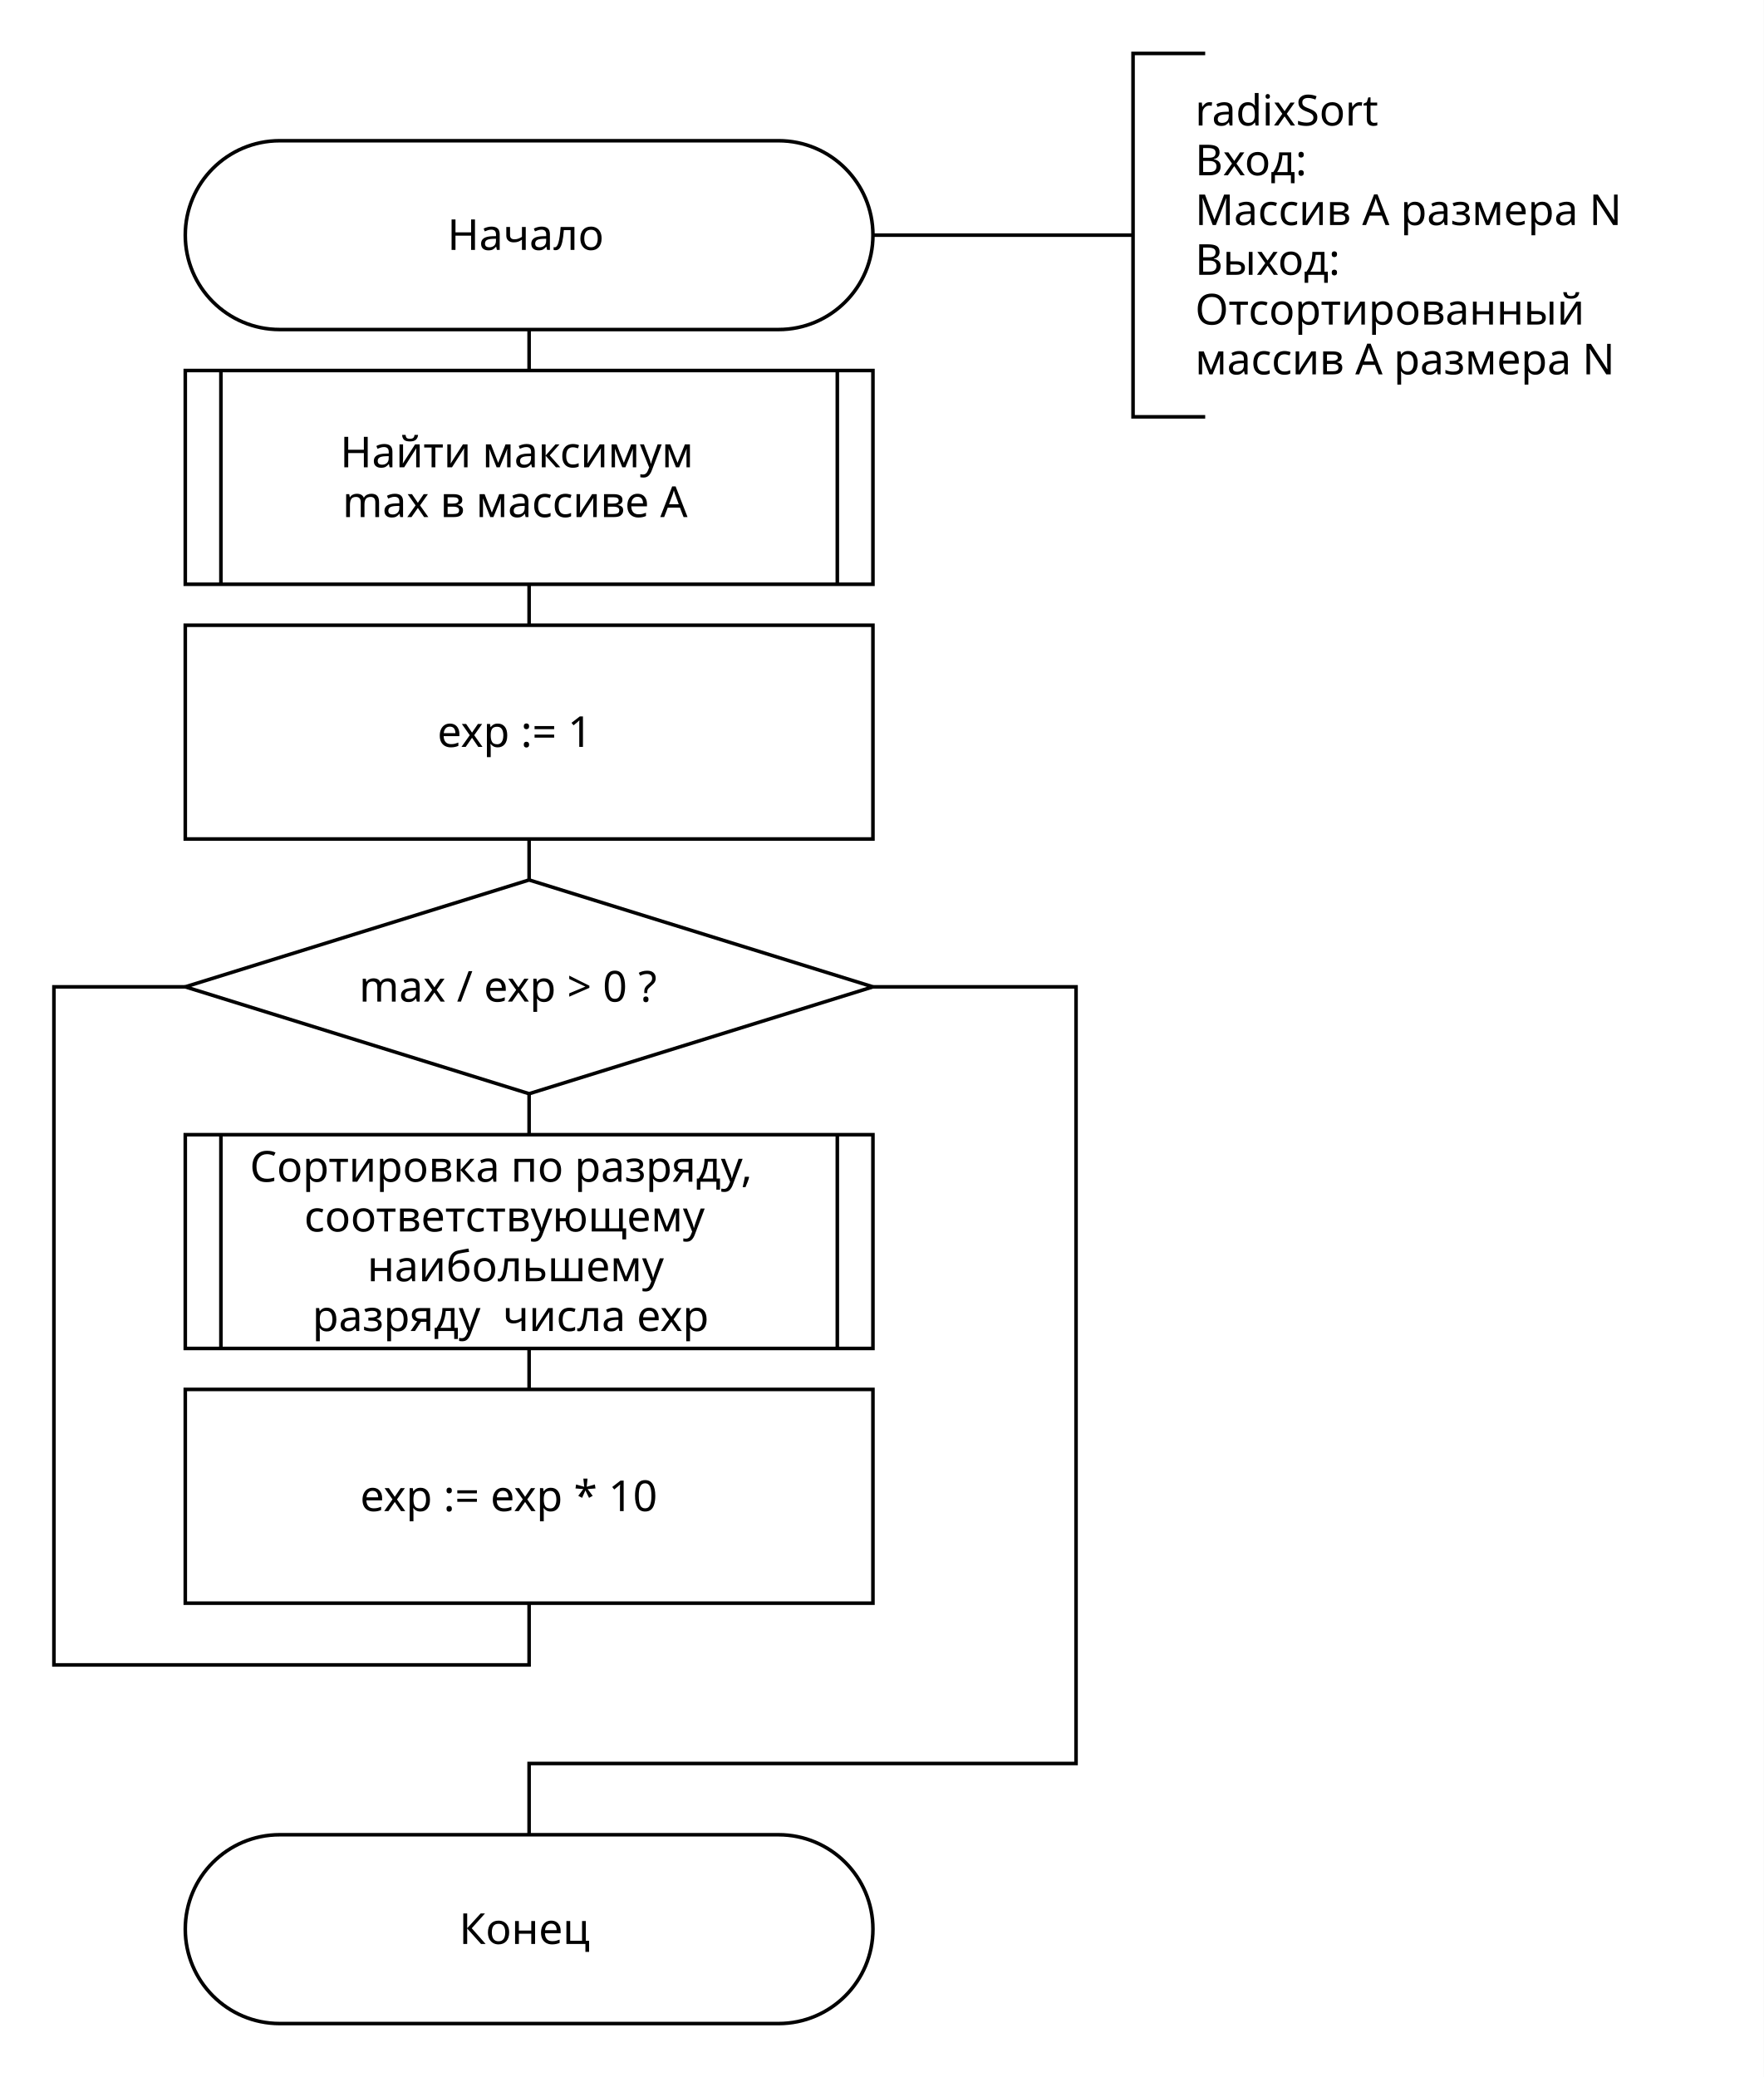
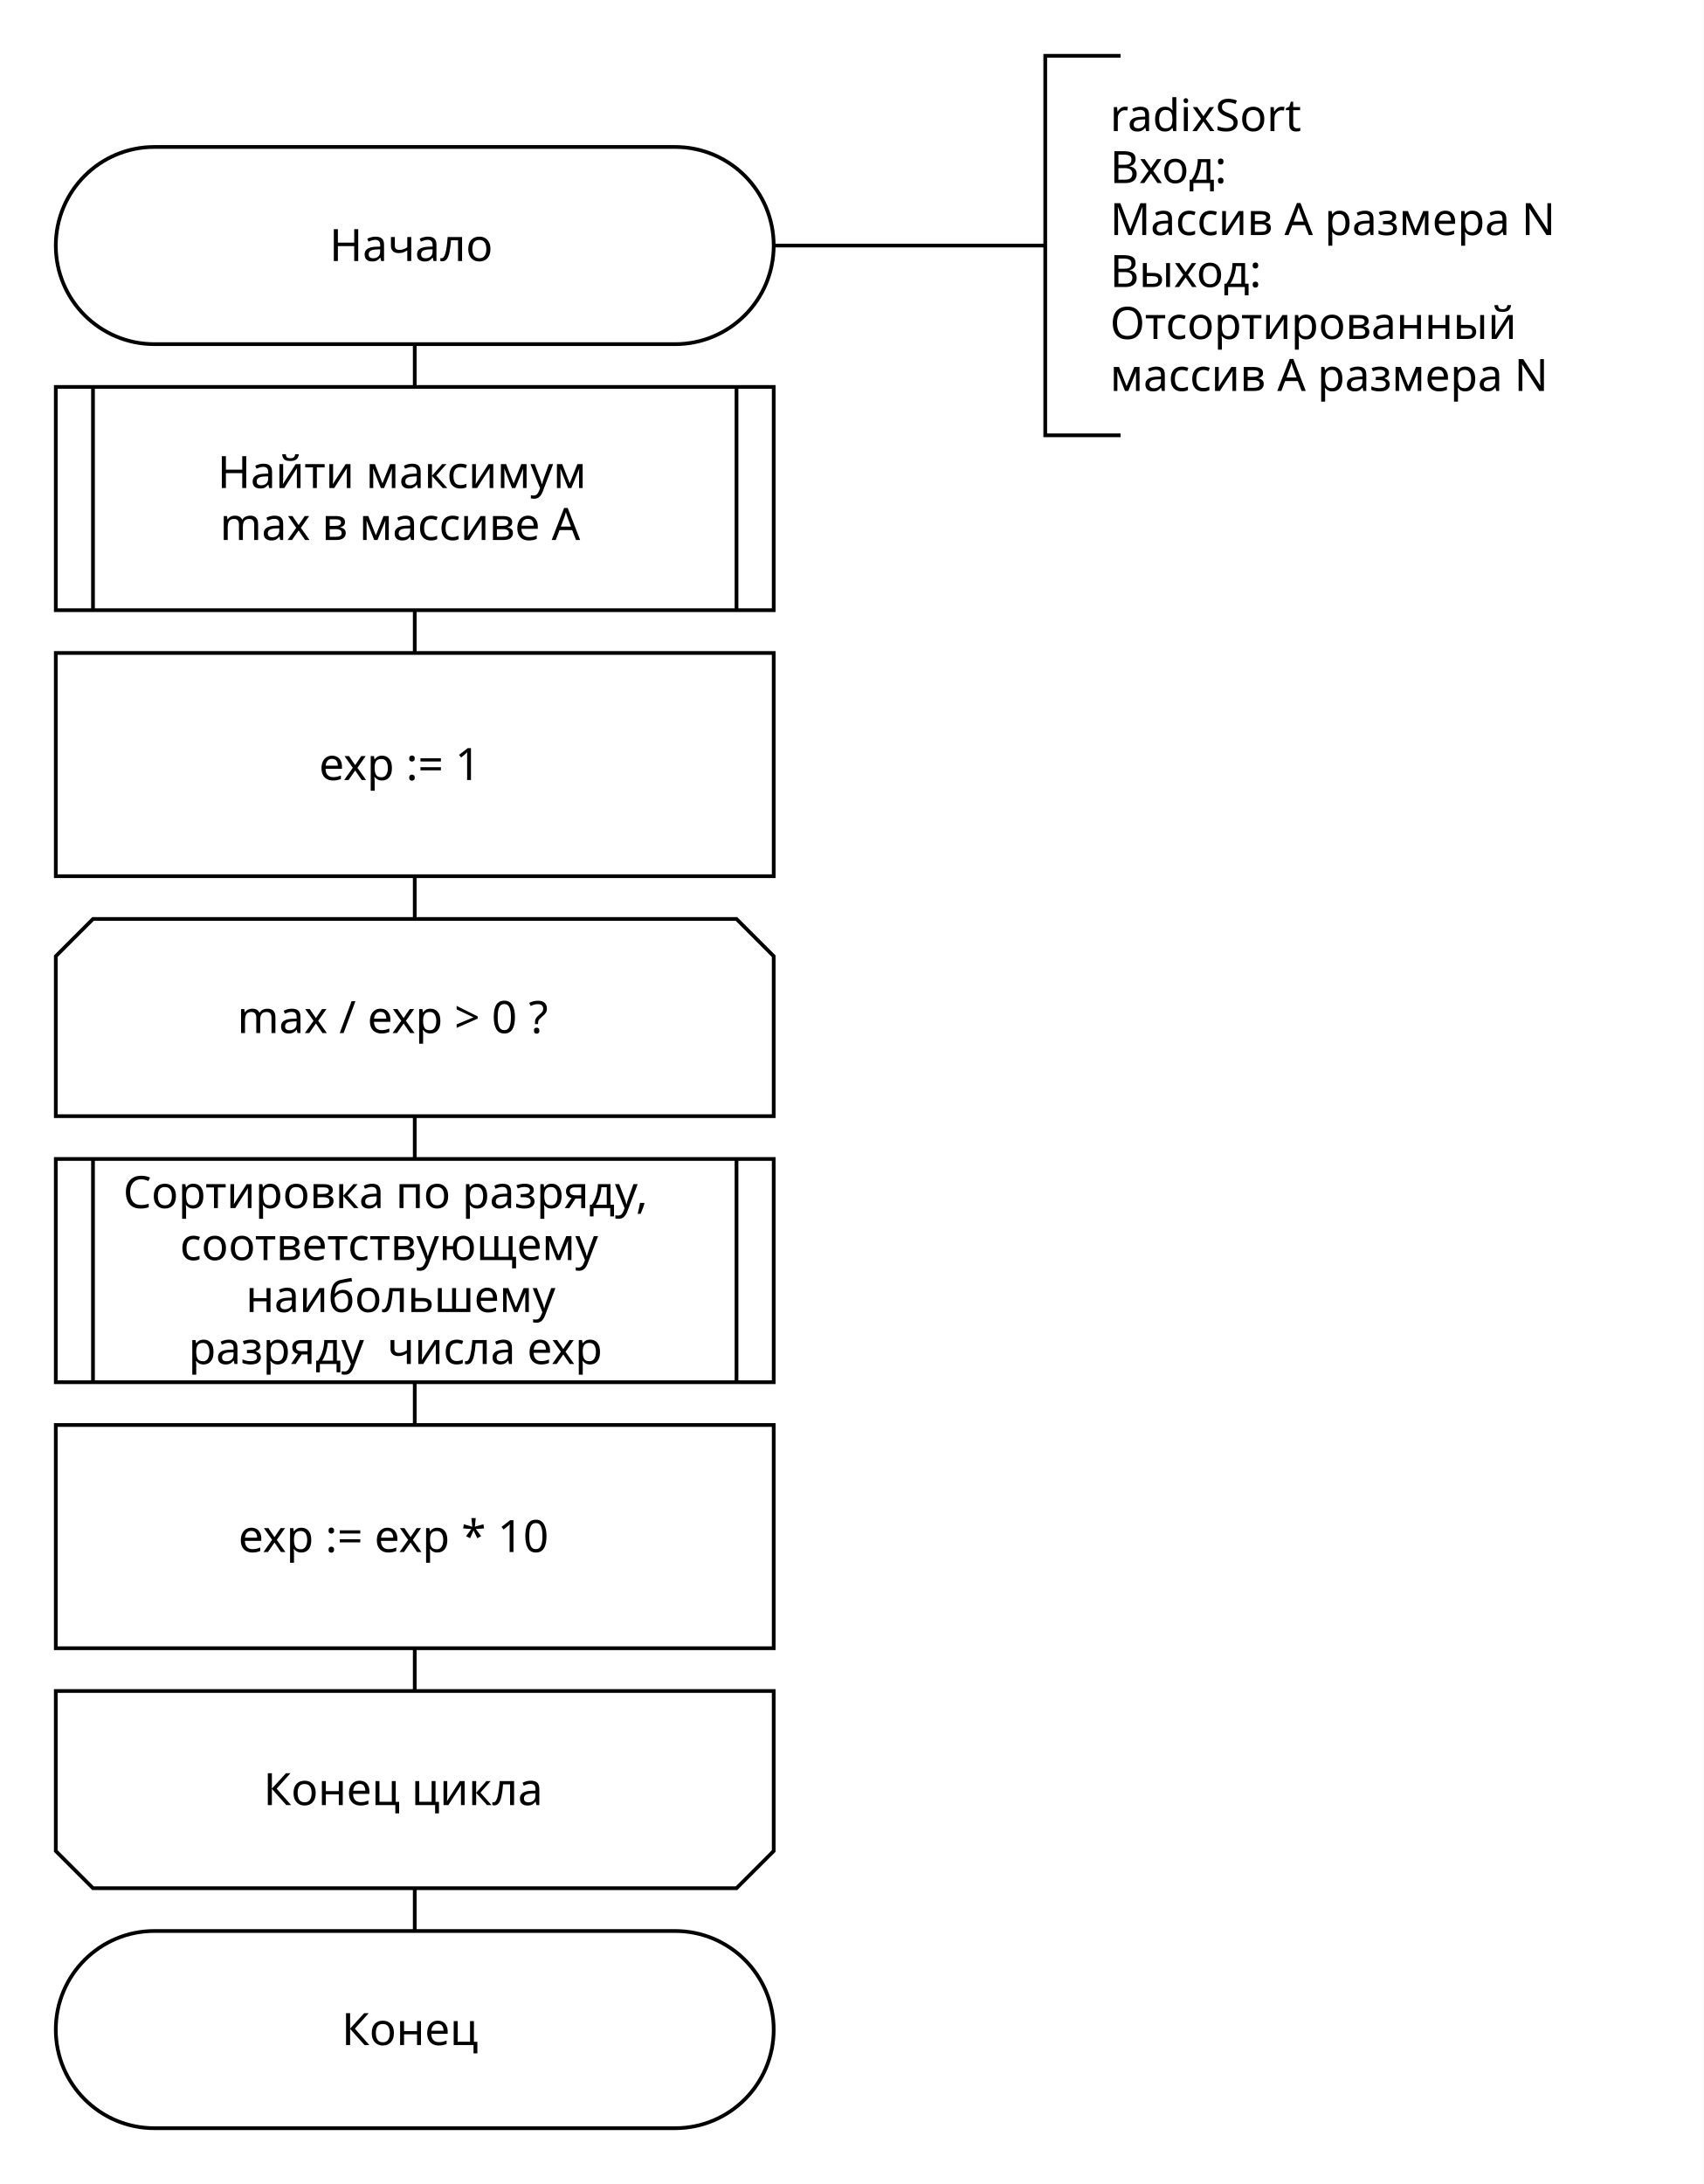
- <svg xmlns="http://www.w3.org/2000/svg" fill-opacity="1" color-rendering="auto" color-interpolation="auto" text-rendering="auto" stroke="black" stroke-linecap="square" width="495" stroke-miterlimit="10" shape-rendering="auto" stroke-opacity="1" fill="black" stroke-dasharray="none" font-weight="normal" stroke-width="1" height="583" font-family="'Dialog'" font-style="normal" stroke-linejoin="miter" font-size="12px" stroke-dashoffset="0" image-rendering="auto">
+ <svg xmlns="http://www.w3.org/2000/svg" fill-opacity="1" color-rendering="auto" color-interpolation="auto" text-rendering="auto" stroke="black" stroke-linecap="square" width="458" stroke-miterlimit="10" shape-rendering="auto" stroke-opacity="1" fill="black" stroke-dasharray="none" font-weight="normal" stroke-width="1" height="587" font-family="'Dialog'" font-style="normal" stroke-linejoin="miter" font-size="12px" stroke-dashoffset="0" image-rendering="auto">
  <defs id="genericDefs" />
  <g>
    <defs id="defs1">
      <clipPath clipPathUnits="userSpaceOnUse" id="clipPath1">
-         <path d="M0 0 L495 0 L495 583 L0 583 L0 0 Z" />
+         <path d="M0 0 L458 0 L458 587 L0 587 L0 0 Z" />
      </clipPath>
      <clipPath clipPathUnits="userSpaceOnUse" id="clipPath2">
-         <path d="M430 91 L925 91 L925 674 L430 674 L430 91 Z" />
+         <path d="M467 91 L925 91 L925 678 L467 678 L467 91 Z" />
      </clipPath>
    </defs>
-     <g fill="white" text-rendering="geometricPrecision" shape-rendering="geometricPrecision" transform="translate(-430,-91)" stroke="white">
-       <rect x="430" width="495" height="583" y="91" clip-path="url(#clipPath2)" stroke="none" />
+     <g fill="white" text-rendering="geometricPrecision" shape-rendering="geometricPrecision" transform="translate(-467,-91)" stroke="white">
+       <rect x="467" width="458" height="587" y="91" clip-path="url(#clipPath2)" stroke="none" />
    </g>
-     <g text-rendering="geometricPrecision" stroke-miterlimit="1.45" shape-rendering="geometricPrecision" transform="matrix(1,0,0,1,-430,-91)" stroke-linecap="butt">
+     <g text-rendering="geometricPrecision" stroke-miterlimit="1.45" shape-rendering="geometricPrecision" transform="matrix(1,0,0,1,-467,-91)" stroke-linecap="butt">
      <rect x="482" y="130.5" clip-path="url(#clipPath2)" fill="none" width="193" rx="26.5" ry="26.5" height="53" />
      <text x="555.584" xml:space="preserve" y="161.154" clip-path="url(#clipPath2)" font-family="sans-serif" stroke="none">Начало</text>
    </g>
-     <g text-rendering="geometricPrecision" stroke-miterlimit="1.45" shape-rendering="geometricPrecision" transform="matrix(1,0,0,1,-430,-91)" stroke-linecap="butt">
+     <g text-rendering="geometricPrecision" stroke-miterlimit="1.45" shape-rendering="geometricPrecision" transform="matrix(1,0,0,1,-467,-91)" stroke-linecap="butt">
      <path fill="none" d="M768.25 106 L748 106 L748 208 L768.25 208" clip-path="url(#clipPath2)" />
      <text x="765.42" xml:space="preserve" y="126.232" clip-path="url(#clipPath2)" font-family="sans-serif" stroke="none">radixSort</text>
      <text x="765.42" xml:space="preserve" y="140.201" clip-path="url(#clipPath2)" font-family="sans-serif" stroke="none">Вход:</text>
      <text x="765.42" xml:space="preserve" y="154.17" clip-path="url(#clipPath2)" font-family="sans-serif" stroke="none">Массив A размера N</text>
      <text x="765.42" xml:space="preserve" y="168.139" clip-path="url(#clipPath2)" font-family="sans-serif" stroke="none">Выход:</text>
      <text x="765.42" xml:space="preserve" y="182.107" clip-path="url(#clipPath2)" font-family="sans-serif" stroke="none">Отсортированный</text>
      <text x="765.42" xml:space="preserve" y="196.076" clip-path="url(#clipPath2)" font-family="sans-serif" stroke="none">массив A размера N</text>
    </g>
-     <g text-rendering="geometricPrecision" stroke-miterlimit="1.45" shape-rendering="geometricPrecision" transform="matrix(1,0,0,1,-430,-91)" stroke-linecap="butt">
+     <g text-rendering="geometricPrecision" stroke-miterlimit="1.45" shape-rendering="geometricPrecision" transform="matrix(1,0,0,1,-467,-91)" stroke-linecap="butt">
      <rect fill="none" x="482" width="193" height="60" y="195" clip-path="url(#clipPath2)" />
      <path fill="none" d="M492 195 L492 255 M665 195 L665 255 M492 195 Z" clip-path="url(#clipPath2)" />
      <text x="525.481" xml:space="preserve" y="222.17" clip-path="url(#clipPath2)" font-family="sans-serif" stroke="none">Найти максимум</text>
      <text x="526.138" xml:space="preserve" y="236.139" clip-path="url(#clipPath2)" font-family="sans-serif" stroke="none">max в массиве А</text>
    </g>
-     <g text-rendering="geometricPrecision" stroke-miterlimit="1.45" shape-rendering="geometricPrecision" transform="matrix(1,0,0,1,-430,-91)" stroke-linecap="butt">
-       <path fill="none" d="M578.5 338 L675 368 L578.5 398 L482 368 Z" clip-path="url(#clipPath2)" />
-       <text x="530.79" xml:space="preserve" y="372.154" clip-path="url(#clipPath2)" font-family="sans-serif" stroke="none">max / exp &gt; 0 ?</text>
+     <g text-rendering="geometricPrecision" stroke-miterlimit="1.45" shape-rendering="geometricPrecision" transform="matrix(1,0,0,1,-467,-91)" stroke-linecap="butt">
+       <path fill="none" d="M482 474 L675 474 L675 534 L482 534 Z" clip-path="url(#clipPath2)" />
+       <text x="531.086" xml:space="preserve" y="508.154" clip-path="url(#clipPath2)" font-family="sans-serif" stroke="none">exp := exp * 10</text>
    </g>
-     <g text-rendering="geometricPrecision" stroke-miterlimit="1.45" shape-rendering="geometricPrecision" transform="matrix(1,0,0,1,-430,-91)" stroke-linecap="butt">
-       <path fill="none" d="M482 481 L675 481 L675 541 L482 541 Z" clip-path="url(#clipPath2)" />
-       <text x="531.086" xml:space="preserve" y="515.154" clip-path="url(#clipPath2)" font-family="sans-serif" stroke="none">exp := exp * 10</text>
-     </g>
-     <g text-rendering="geometricPrecision" stroke-miterlimit="1.45" shape-rendering="geometricPrecision" transform="matrix(1,0,0,1,-430,-91)" stroke-linecap="butt">
+     <g text-rendering="geometricPrecision" stroke-miterlimit="1.45" shape-rendering="geometricPrecision" transform="matrix(1,0,0,1,-467,-91)" stroke-linecap="butt">
      <path fill="none" d="M482 266.5 L675 266.5 L675 326.5 L482 326.5 Z" clip-path="url(#clipPath2)" />
      <text x="552.769" xml:space="preserve" y="300.654" clip-path="url(#clipPath2)" font-family="sans-serif" stroke="none">exp := 1</text>
    </g>
-     <g text-rendering="geometricPrecision" stroke-miterlimit="1.45" shape-rendering="geometricPrecision" transform="matrix(1,0,0,1,-430,-91)" stroke-linecap="butt">
-       <rect fill="none" x="482" width="193" height="60" y="409.5" clip-path="url(#clipPath2)" />
-       <path fill="none" d="M492 409.5 L492 469.5 M665 409.5 L665 469.5 M492 409.5 Z" clip-path="url(#clipPath2)" />
-       <text x="500.104" xml:space="preserve" y="422.701" clip-path="url(#clipPath2)" font-family="sans-serif" stroke="none">Сортировка по разряду, </text>
-       <text x="515.383" xml:space="preserve" y="436.67" clip-path="url(#clipPath2)" font-family="sans-serif" stroke="none">соответствующему </text>
-       <text x="533.093" xml:space="preserve" y="450.639" clip-path="url(#clipPath2)" font-family="sans-serif" stroke="none">наибольшему </text>
-       <text x="517.68" xml:space="preserve" y="464.607" clip-path="url(#clipPath2)" font-family="sans-serif" stroke="none">разряду  числа exp</text>
+     <g text-rendering="geometricPrecision" stroke-miterlimit="1.45" shape-rendering="geometricPrecision" transform="matrix(1,0,0,1,-467,-91)" stroke-linecap="butt">
+       <rect fill="none" x="482" width="193" height="60" y="402.5" clip-path="url(#clipPath2)" />
+       <path fill="none" d="M492 402.5 L492 462.5 M665 402.5 L665 462.5 M492 402.5 Z" clip-path="url(#clipPath2)" />
+       <text x="500.104" xml:space="preserve" y="415.701" clip-path="url(#clipPath2)" font-family="sans-serif" stroke="none">Сортировка по разряду, </text>
+       <text x="515.383" xml:space="preserve" y="429.67" clip-path="url(#clipPath2)" font-family="sans-serif" stroke="none">соответствующему </text>
+       <text x="533.093" xml:space="preserve" y="443.639" clip-path="url(#clipPath2)" font-family="sans-serif" stroke="none">наибольшему </text>
+       <text x="517.68" xml:space="preserve" y="457.607" clip-path="url(#clipPath2)" font-family="sans-serif" stroke="none">разряду  числа exp</text>
    </g>
-     <g text-rendering="geometricPrecision" stroke-miterlimit="1.45" shape-rendering="geometricPrecision" transform="matrix(1,0,0,1,-430,-91)" stroke-linecap="butt">
-       <rect x="482" y="606" clip-path="url(#clipPath2)" fill="none" width="193" rx="26.5" ry="26.5" height="53" />
-       <text x="558.871" xml:space="preserve" y="636.654" clip-path="url(#clipPath2)" font-family="sans-serif" stroke="none">Конец</text>
+     <g text-rendering="geometricPrecision" stroke-miterlimit="1.45" shape-rendering="geometricPrecision" transform="matrix(1,0,0,1,-467,-91)" stroke-linecap="butt">
+       <rect x="482" y="610" clip-path="url(#clipPath2)" fill="none" width="193" rx="26.5" ry="26.5" height="53" />
+       <text x="558.871" xml:space="preserve" y="640.654" clip-path="url(#clipPath2)" font-family="sans-serif" stroke="none">Конец</text>
    </g>
-     <g text-rendering="geometricPrecision" stroke-miterlimit="1.45" shape-rendering="geometricPrecision" transform="matrix(1,0,0,1,-430,-91)" stroke-linecap="butt">
+     <g text-rendering="geometricPrecision" stroke-miterlimit="1.45" shape-rendering="geometricPrecision" transform="matrix(1,0,0,1,-467,-91)" stroke-linecap="butt">
+       <path fill="none" d="M492 338 L665 338 L675 348 L675 391 L482 391 L482 348 Z" clip-path="url(#clipPath2)" />
+       <text x="530.79" xml:space="preserve" y="368.654" clip-path="url(#clipPath2)" font-family="sans-serif" stroke="none">max / exp &gt; 0 ?</text>
+     </g>
+     <g text-rendering="geometricPrecision" stroke-miterlimit="1.45" shape-rendering="geometricPrecision" transform="matrix(1,0,0,1,-467,-91)" stroke-linecap="butt">
+       <path fill="none" d="M482 545.5 L675 545.5 L675 588.5 L665 598.5 L492 598.5 L482 588.5 Z" clip-path="url(#clipPath2)" />
+       <text x="537.845" xml:space="preserve" y="576.154" clip-path="url(#clipPath2)" font-family="sans-serif" stroke="none">Конец цикла</text>
+     </g>
+     <g text-rendering="geometricPrecision" stroke-miterlimit="1.45" shape-rendering="geometricPrecision" transform="matrix(1,0,0,1,-467,-91)" stroke-linecap="butt">
      <path fill="none" d="M747.997 157 L674.96 157" clip-path="url(#clipPath2)" />
    </g>
-     <g text-rendering="geometricPrecision" stroke-miterlimit="1.45" shape-rendering="geometricPrecision" transform="matrix(1,0,0,1,-430,-91)" stroke-linecap="butt">
+     <g text-rendering="geometricPrecision" stroke-miterlimit="1.45" shape-rendering="geometricPrecision" transform="matrix(1,0,0,1,-467,-91)" stroke-linecap="butt">
      <path fill="none" d="M578.5 183.529 L578.5 194.99" clip-path="url(#clipPath2)" />
-       <path fill="none" d="M578.5 540.999 L578.5 558.333 L445.134 558.333 L445.134 368 L482.024 368" clip-path="url(#clipPath2)" />
      <path fill="none" d="M578.5 254.989 L578.5 266.462" clip-path="url(#clipPath2)" />
-       <path fill="none" d="M578.5 326.49 L578.5 337.962" clip-path="url(#clipPath2)" />
-       <path fill="none" d="M578.5 397.99 L578.5 409.462" clip-path="url(#clipPath2)" />
-       <path fill="none" d="M578.5 469.49 L578.5 480.962" clip-path="url(#clipPath2)" />
-       <path fill="none" d="M675 368 L732 368 L732 586 L578.5 586 L578.5 606.026" clip-path="url(#clipPath2)" />
+       <path fill="none" d="M578.5 462.49 L578.5 473.962" clip-path="url(#clipPath2)" />
+       <path fill="none" d="M578.5 326.482 L578.5 338.029" clip-path="url(#clipPath2)" />
+       <path fill="none" d="M578.5 391.029 L578.5 402.49" clip-path="url(#clipPath2)" />
+       <path fill="none" d="M578.5 533.982 L578.5 545.529" clip-path="url(#clipPath2)" />
+       <path fill="none" d="M578.5 598.487 L578.5 610.032" clip-path="url(#clipPath2)" />
    </g>
  </g>
</svg>
